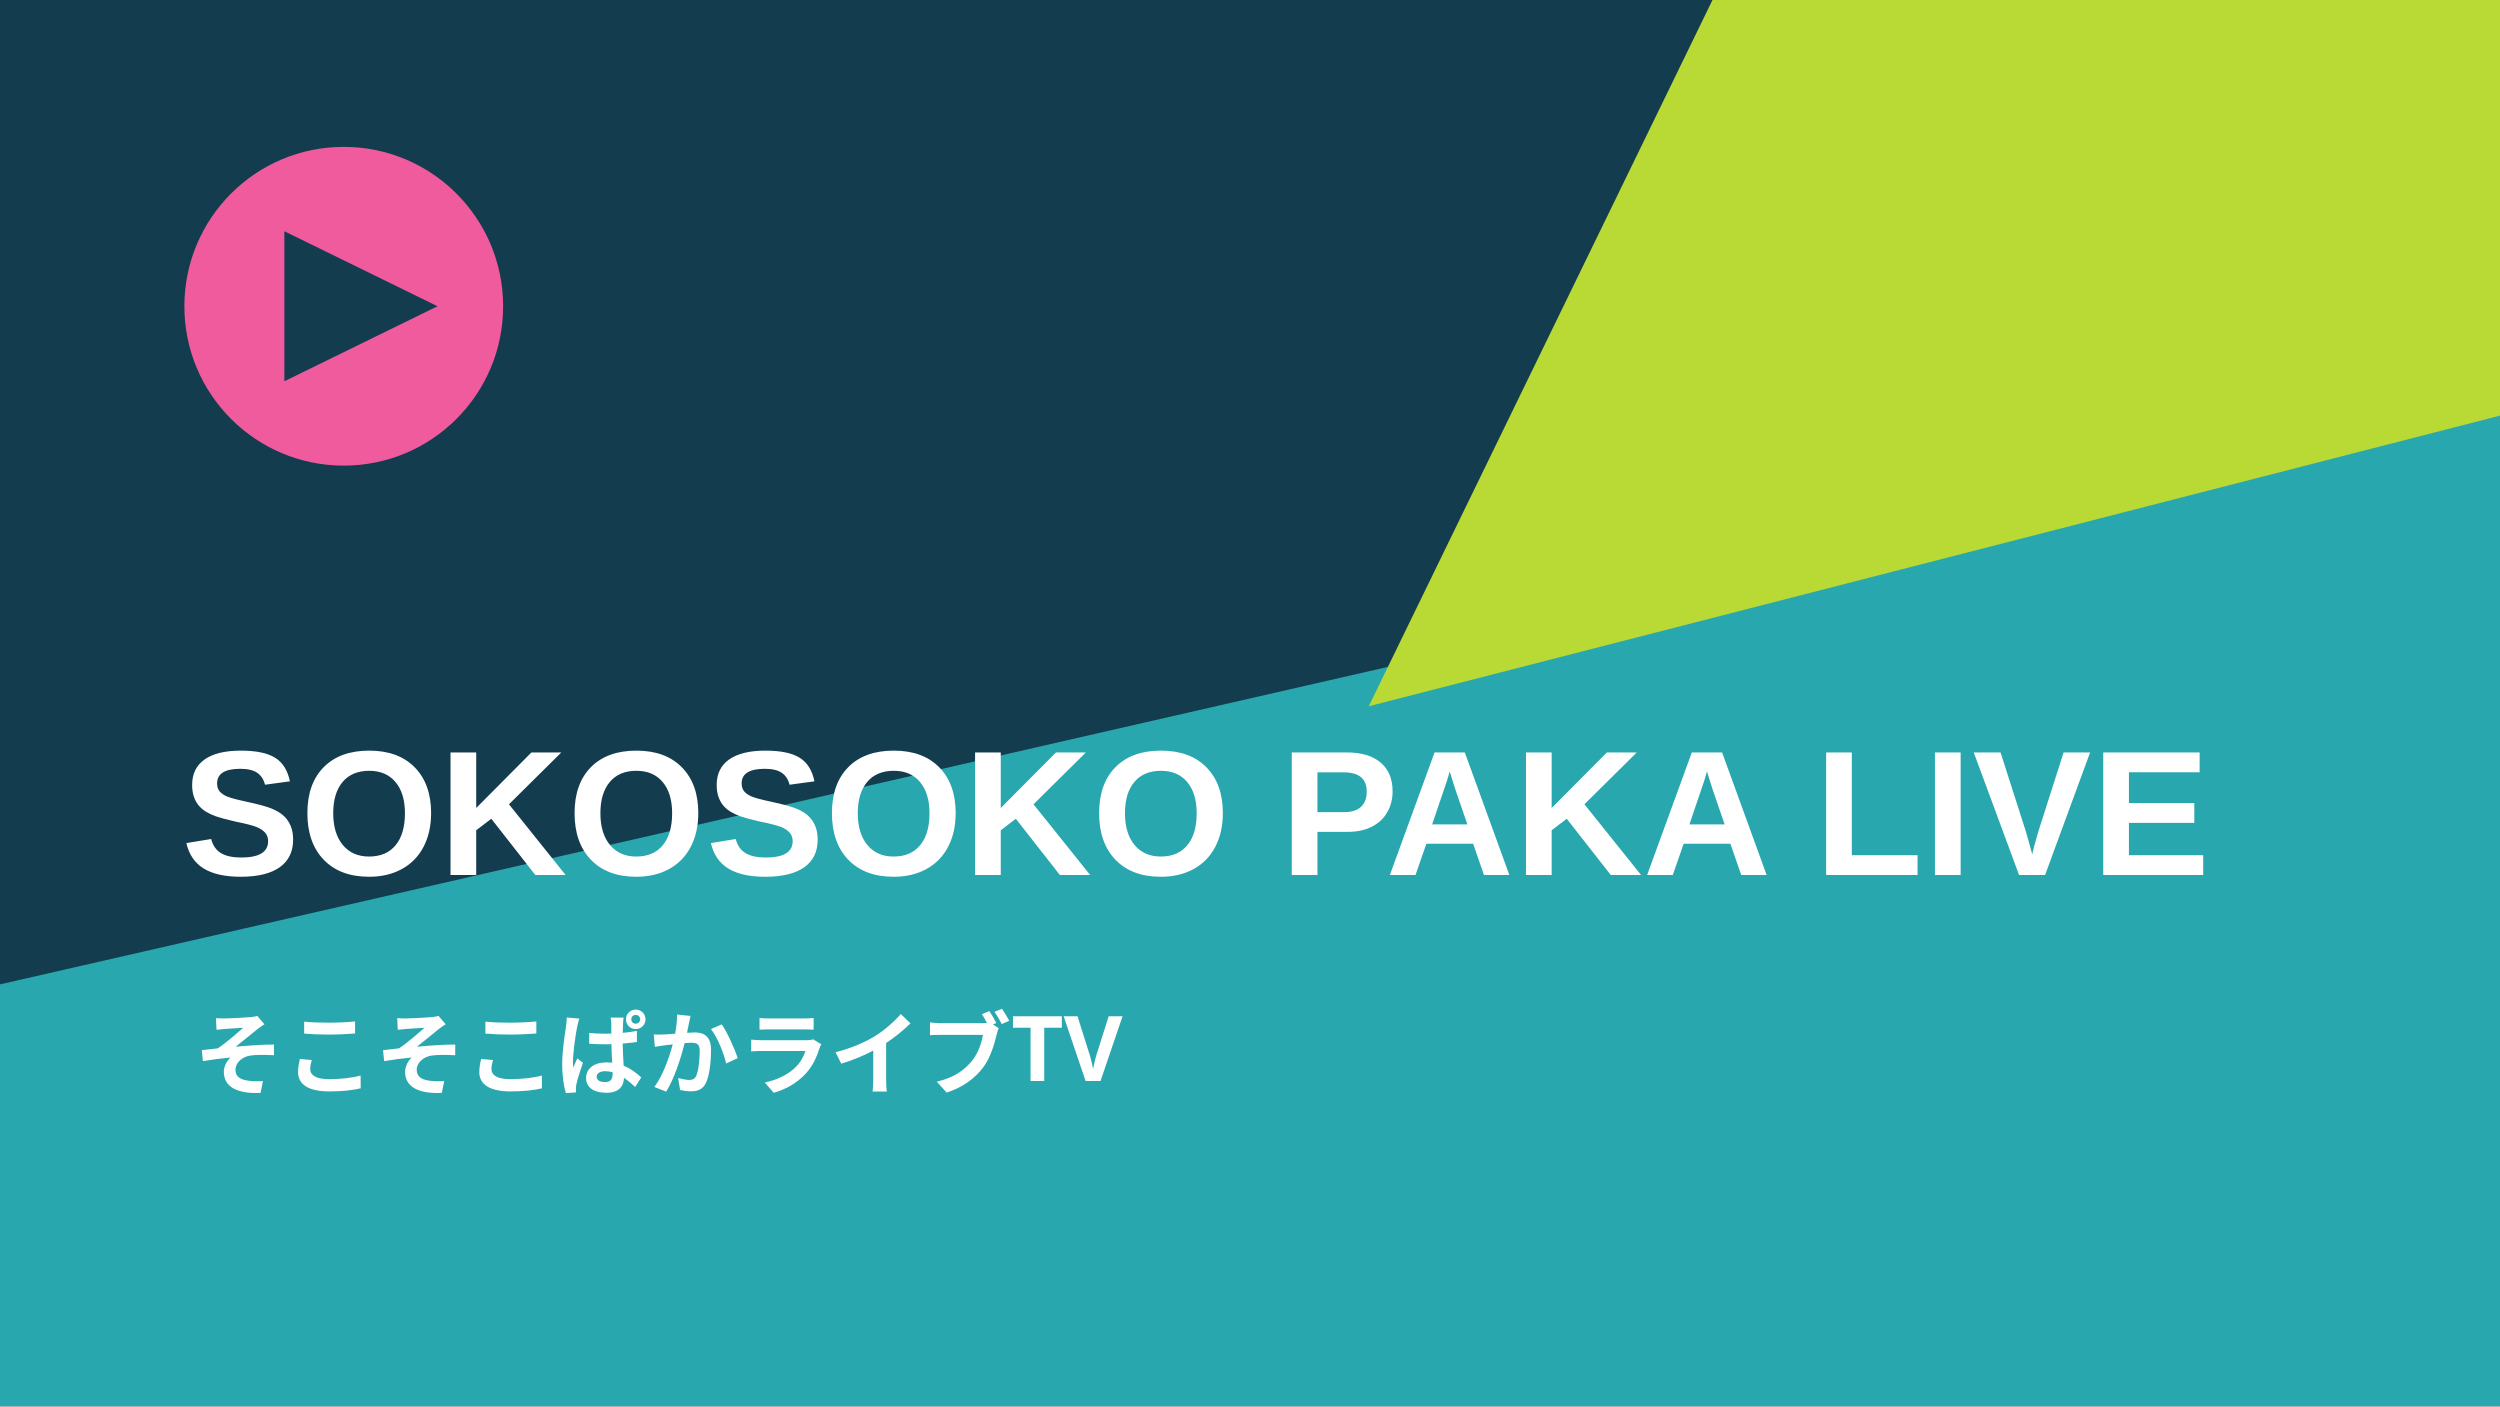
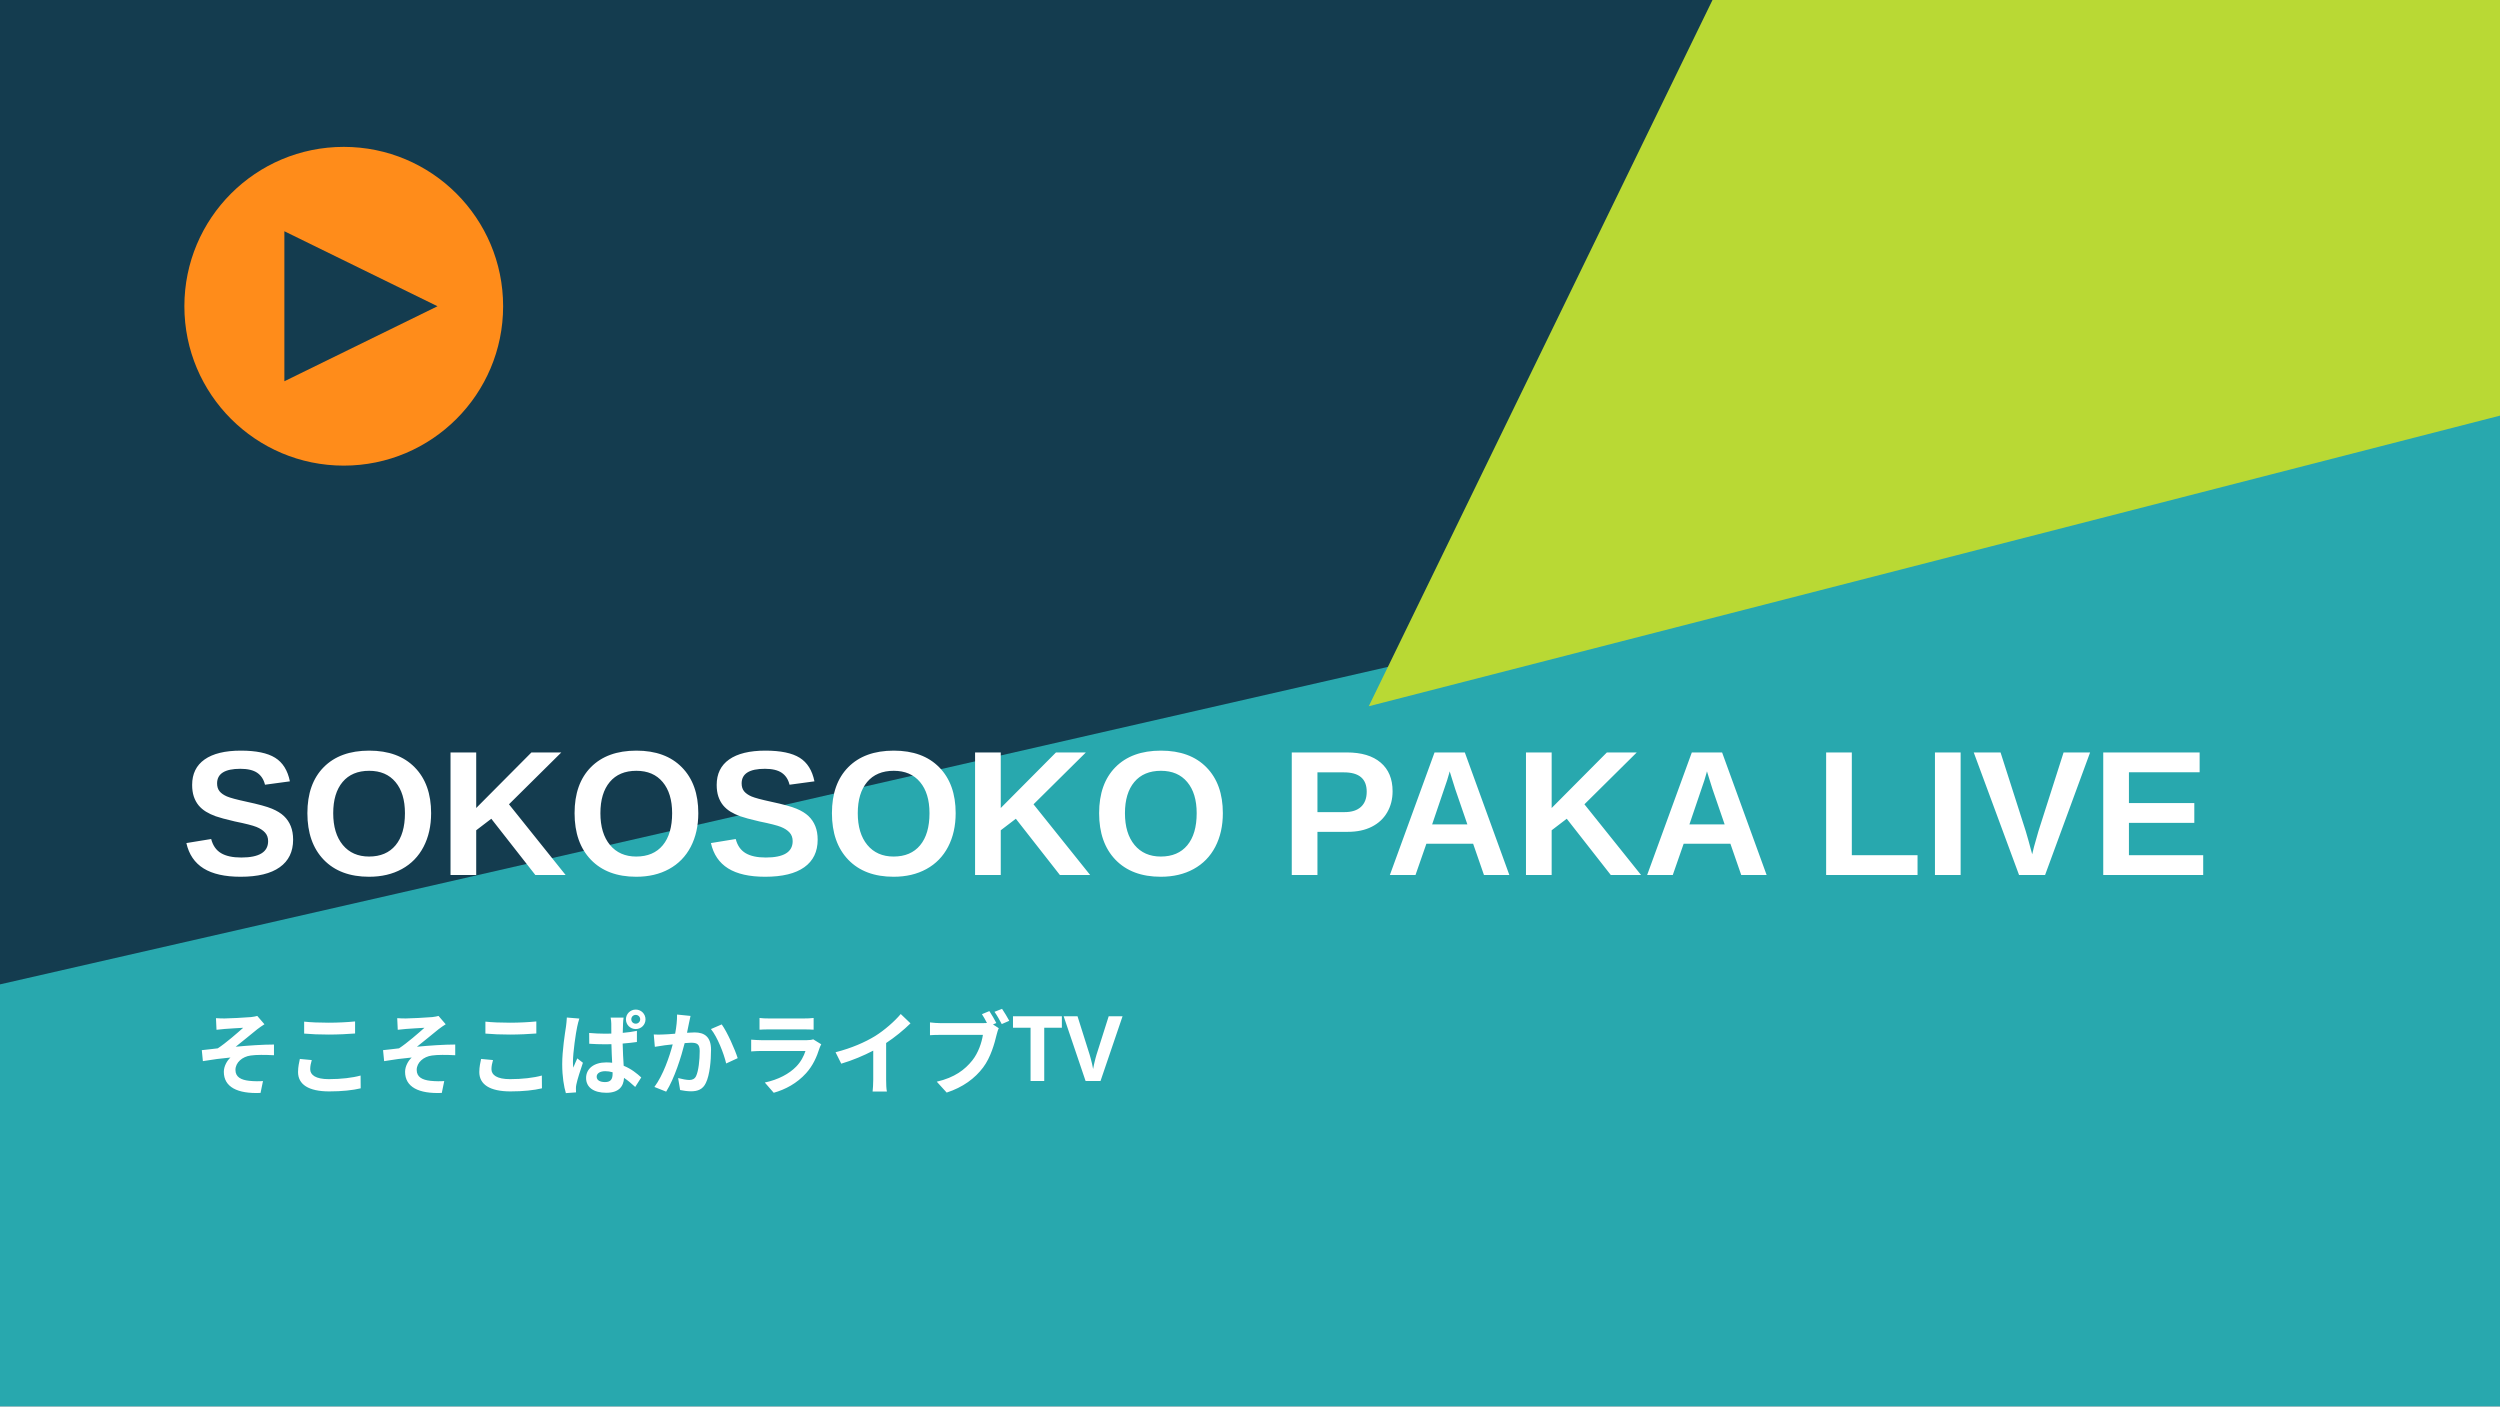
<svg xmlns="http://www.w3.org/2000/svg" viewBox="0 0 800 450" role="img" aria-labelledby="t">
  <rect width="800" height="450" fill="#143c4f" />
  <path d="M0 315 800 132v318H0z" fill="#28a8ae" />
  <path d="m548 0 252 0v133L438 226z" fill="#b9d934" />
-   <circle cx="110" cy="98" r="51" fill="#ef5b9c" />
+   <circle cx="110" cy="98" r="51" fill="#ff8c1a" />
  <path d="m91 74 49 24-49 24z" fill="#143c4f" />
  <text x="58" y="280" fill="#fff" font-family="Arial,sans-serif" font-size="57" font-weight="800">SOKOSOKO PAKA LIVE</text>
  <text x="62" y="348" fill="#fff" font-family="sans-serif" font-size="29" font-weight="700">そこそこぱかライブTV</text>
</svg>
